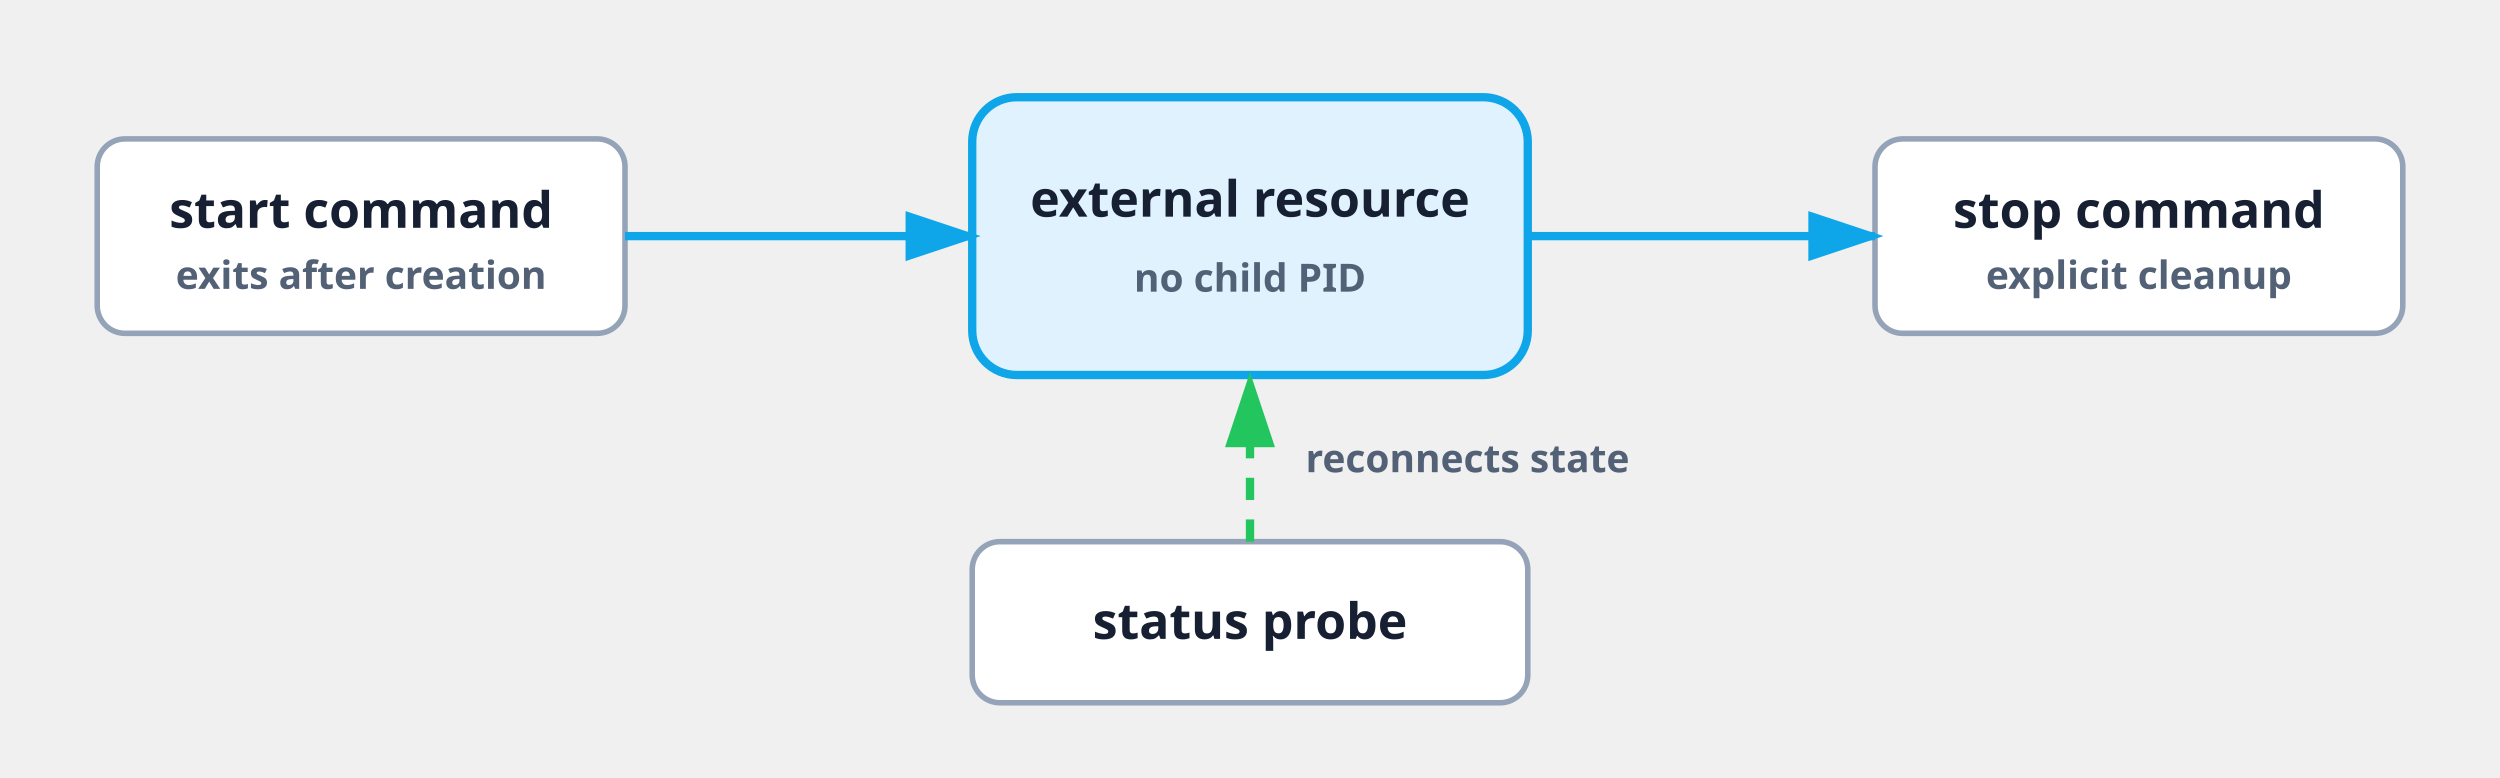
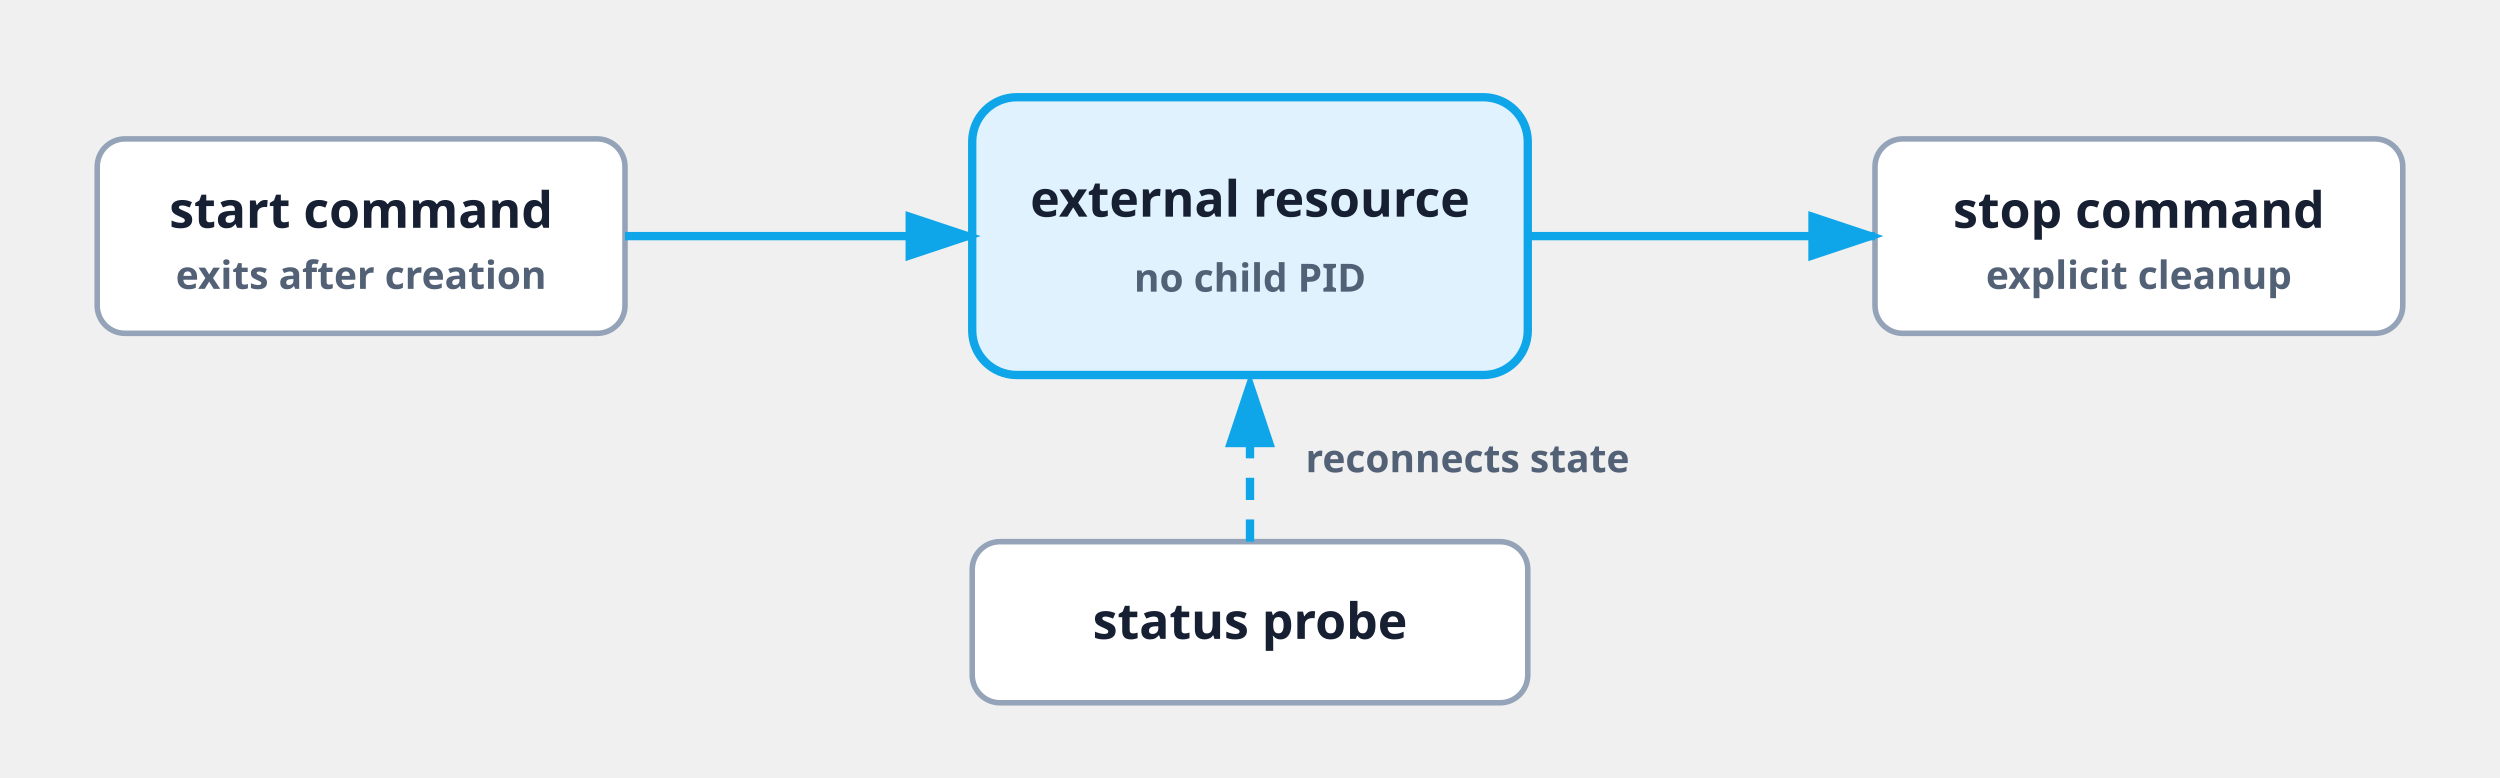
<svg xmlns="http://www.w3.org/2000/svg" viewBox="0 0 900 280" role="img" aria-labelledby="title desc">
-   <style>text{font:600 18px ui-sans-serif,system-ui;fill:#172033}.box{fill:#fff;stroke:#94a3b8;stroke-width:2}.resource{fill:#e0f2fe;stroke:#0ea5e9;stroke-width:3}.edge{fill:none;stroke:#0ea5e9;stroke-width:3}.observe{fill:none;stroke:#22c55e;stroke-width:3;stroke-dasharray:8 7}.note{font-size:14px;fill:#526176}@media(prefers-color-scheme:dark){text{fill:#e7edf5}.box{fill:#111923;stroke:#526176}.resource{fill:#102a3a}.note{fill:#9aa8b8}}</style>
+   <style>text{font:600 18px ui-sans-serif,system-ui;fill:#172033}.box{fill:#fff;stroke:#94a3b8;stroke-width:2}.resource{fill:#e0f2fe;stroke:#0ea5e9;stroke-width:3}.edge{fill:none;stroke:#0ea5e9;stroke-width:3}.observe{stroke-dasharray:8 7}.note{font-size:14px;fill:#526176}@media(prefers-color-scheme:dark){text{fill:#e7edf5}.box{fill:#111923;stroke:#526176}.resource{fill:#102a3a}.note{fill:#9aa8b8}}</style>
  <defs>
    <marker id="blue" markerWidth="10" markerHeight="10" refX="8" refY="3" orient="auto">
      <path d="M0 0L9 3L0 6Z" fill="#0ea5e9" />
-     </marker>
-     <marker id="green" markerWidth="10" markerHeight="10" refX="8" refY="3" orient="auto">
-       <path d="M0 0L9 3L0 6Z" fill="#22c55e" />
    </marker>
  </defs>
  <rect class="box" x="35" y="50" width="190" height="70" rx="10" />
  <text x="130" y="82" text-anchor="middle">start command</text>
  <text class="note" x="130" y="104" text-anchor="middle">exits after creation</text>
  <rect class="resource" x="350" y="35" width="200" height="100" rx="16" />
  <text x="450" y="78" text-anchor="middle">external resource</text>
  <text class="note" x="450" y="105" text-anchor="middle">no child PID</text>
  <rect class="box" x="675" y="50" width="190" height="70" rx="10" />
  <text x="770" y="82" text-anchor="middle">stop command</text>
  <text class="note" x="770" y="104" text-anchor="middle">explicit cleanup</text>
  <path class="edge" d="M225 85H350" marker-end="url(#blue)" />
  <path class="edge" d="M550 85H675" marker-end="url(#blue)" />
  <rect class="box" x="350" y="195" width="200" height="58" rx="10" />
  <text x="450" y="230" text-anchor="middle">status probe</text>
-   <path class="observe" d="M450 195V137" marker-end="url(#green)" />
+   <path class="edge observe" d="M450 195V137" marker-end="url(#blue)" />
  <text class="note" x="470" y="170">reconnects state</text>
</svg>
